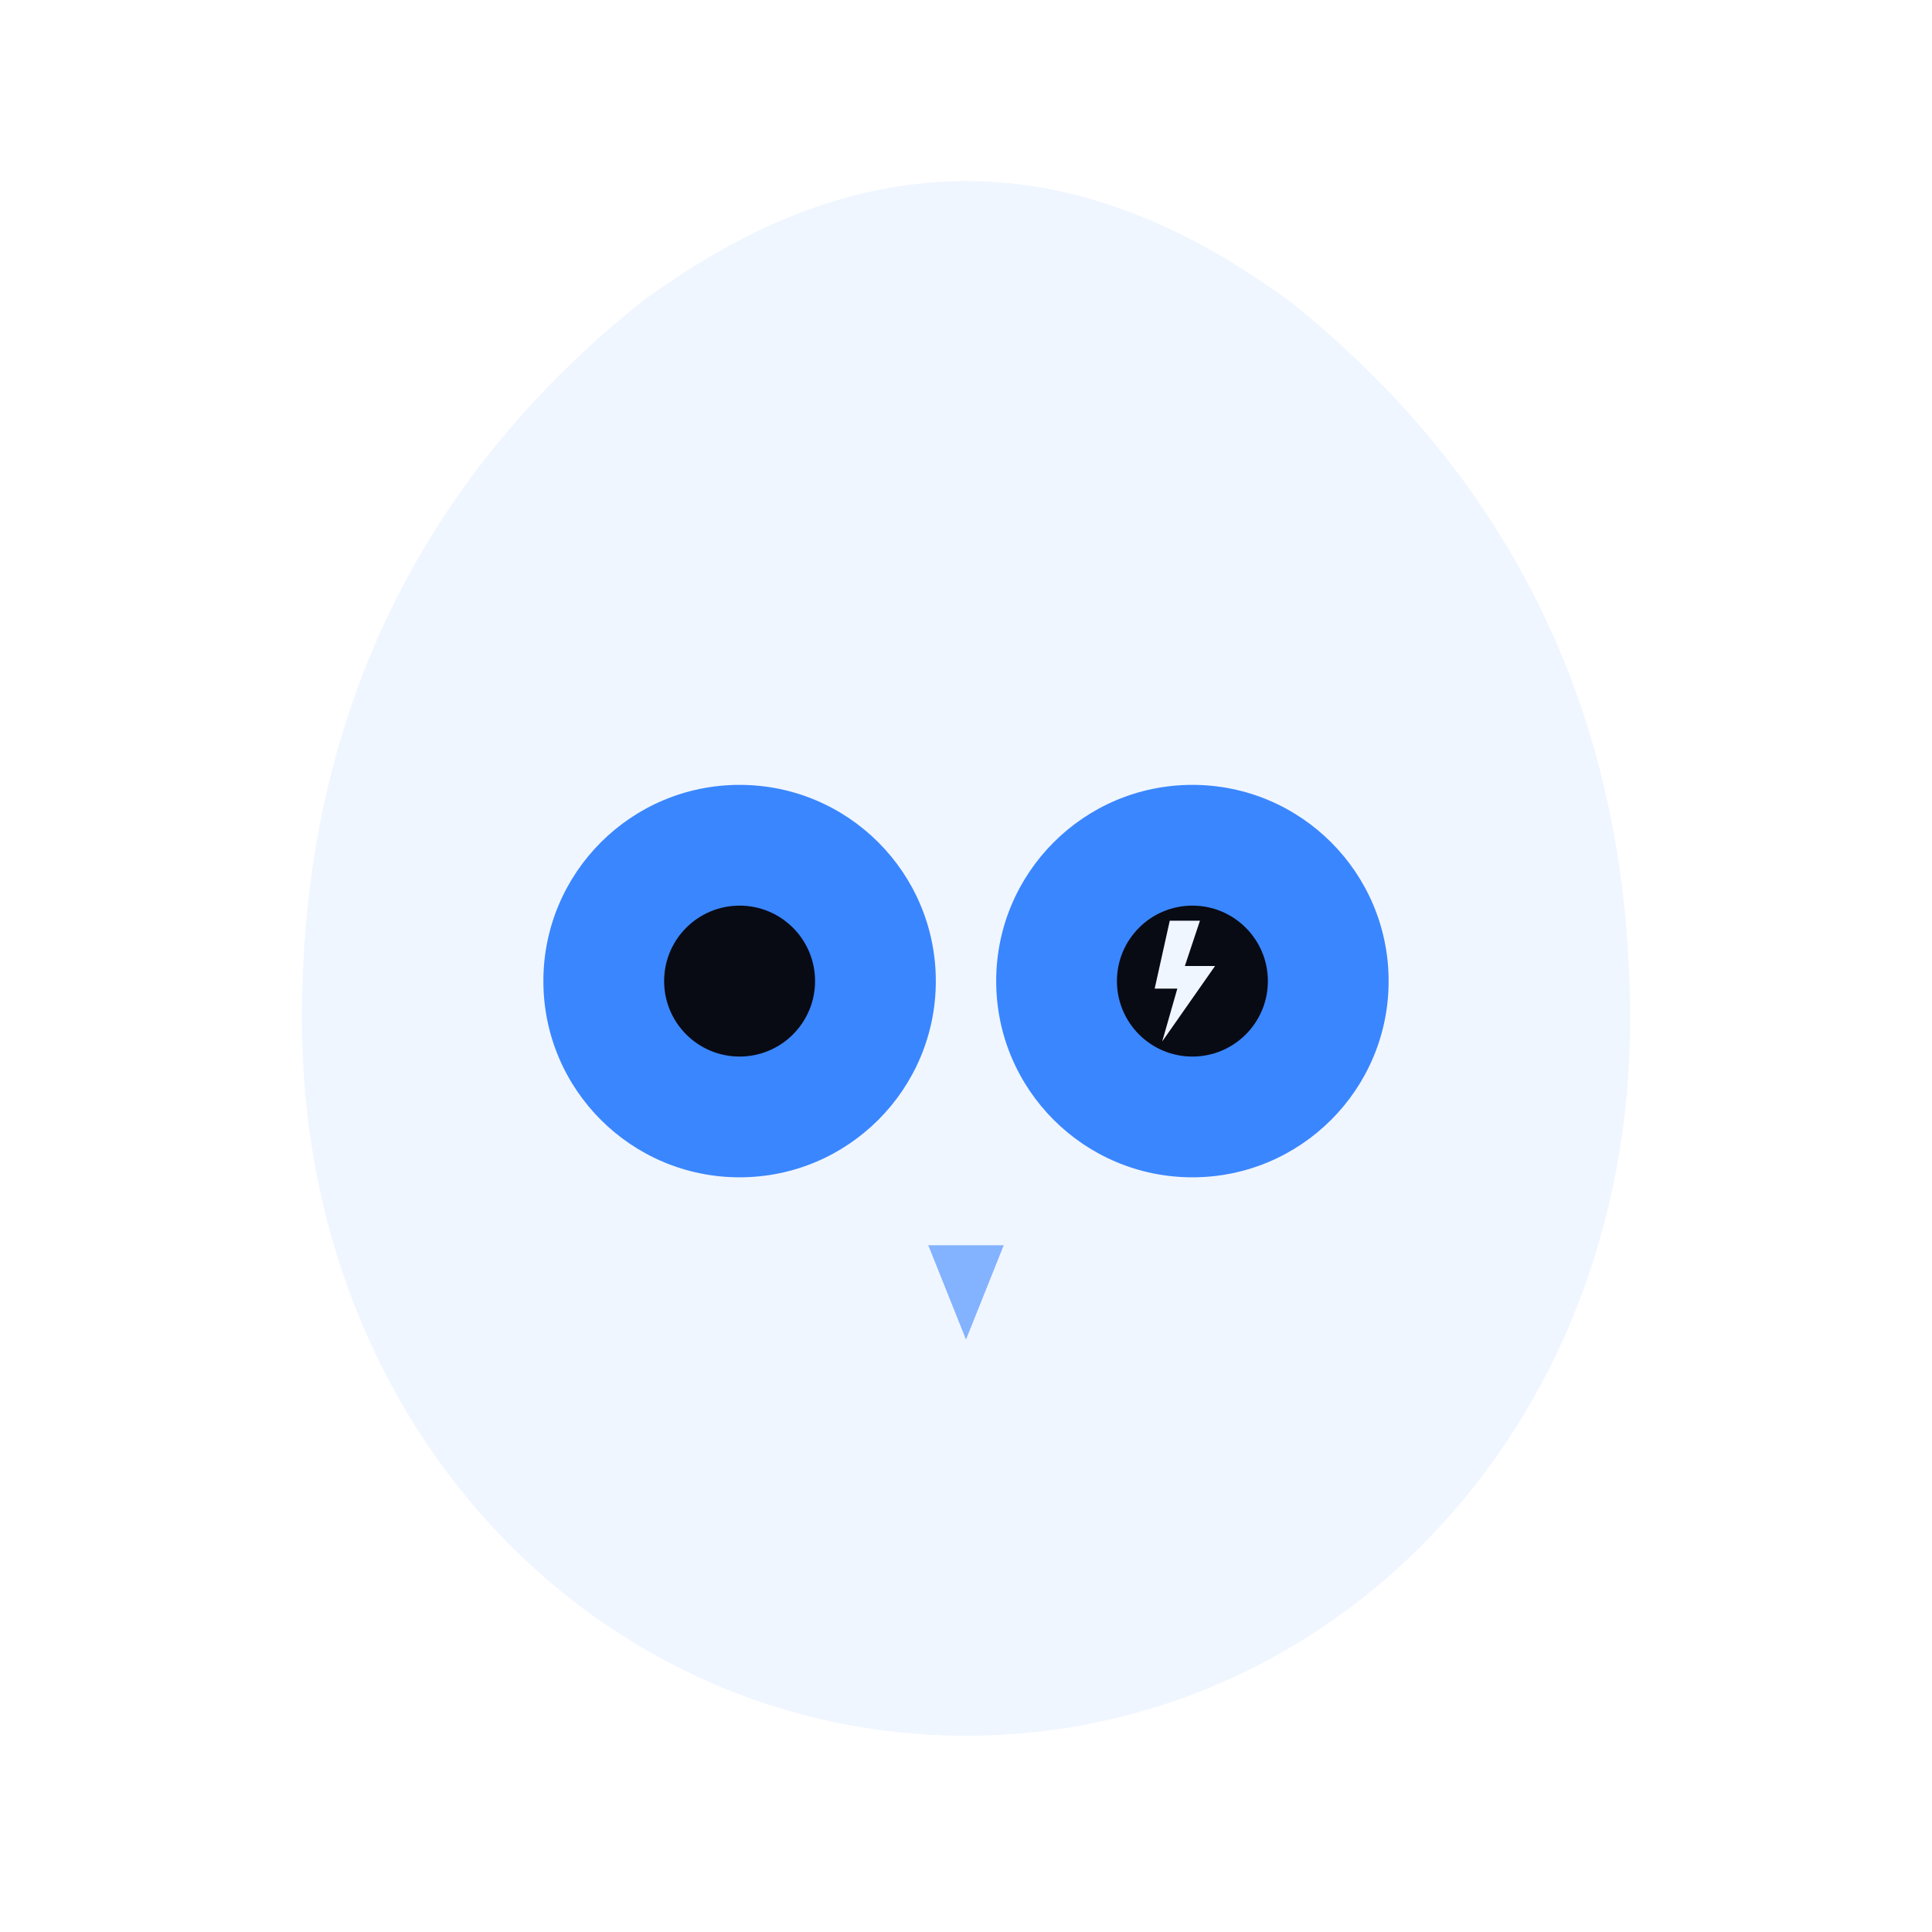
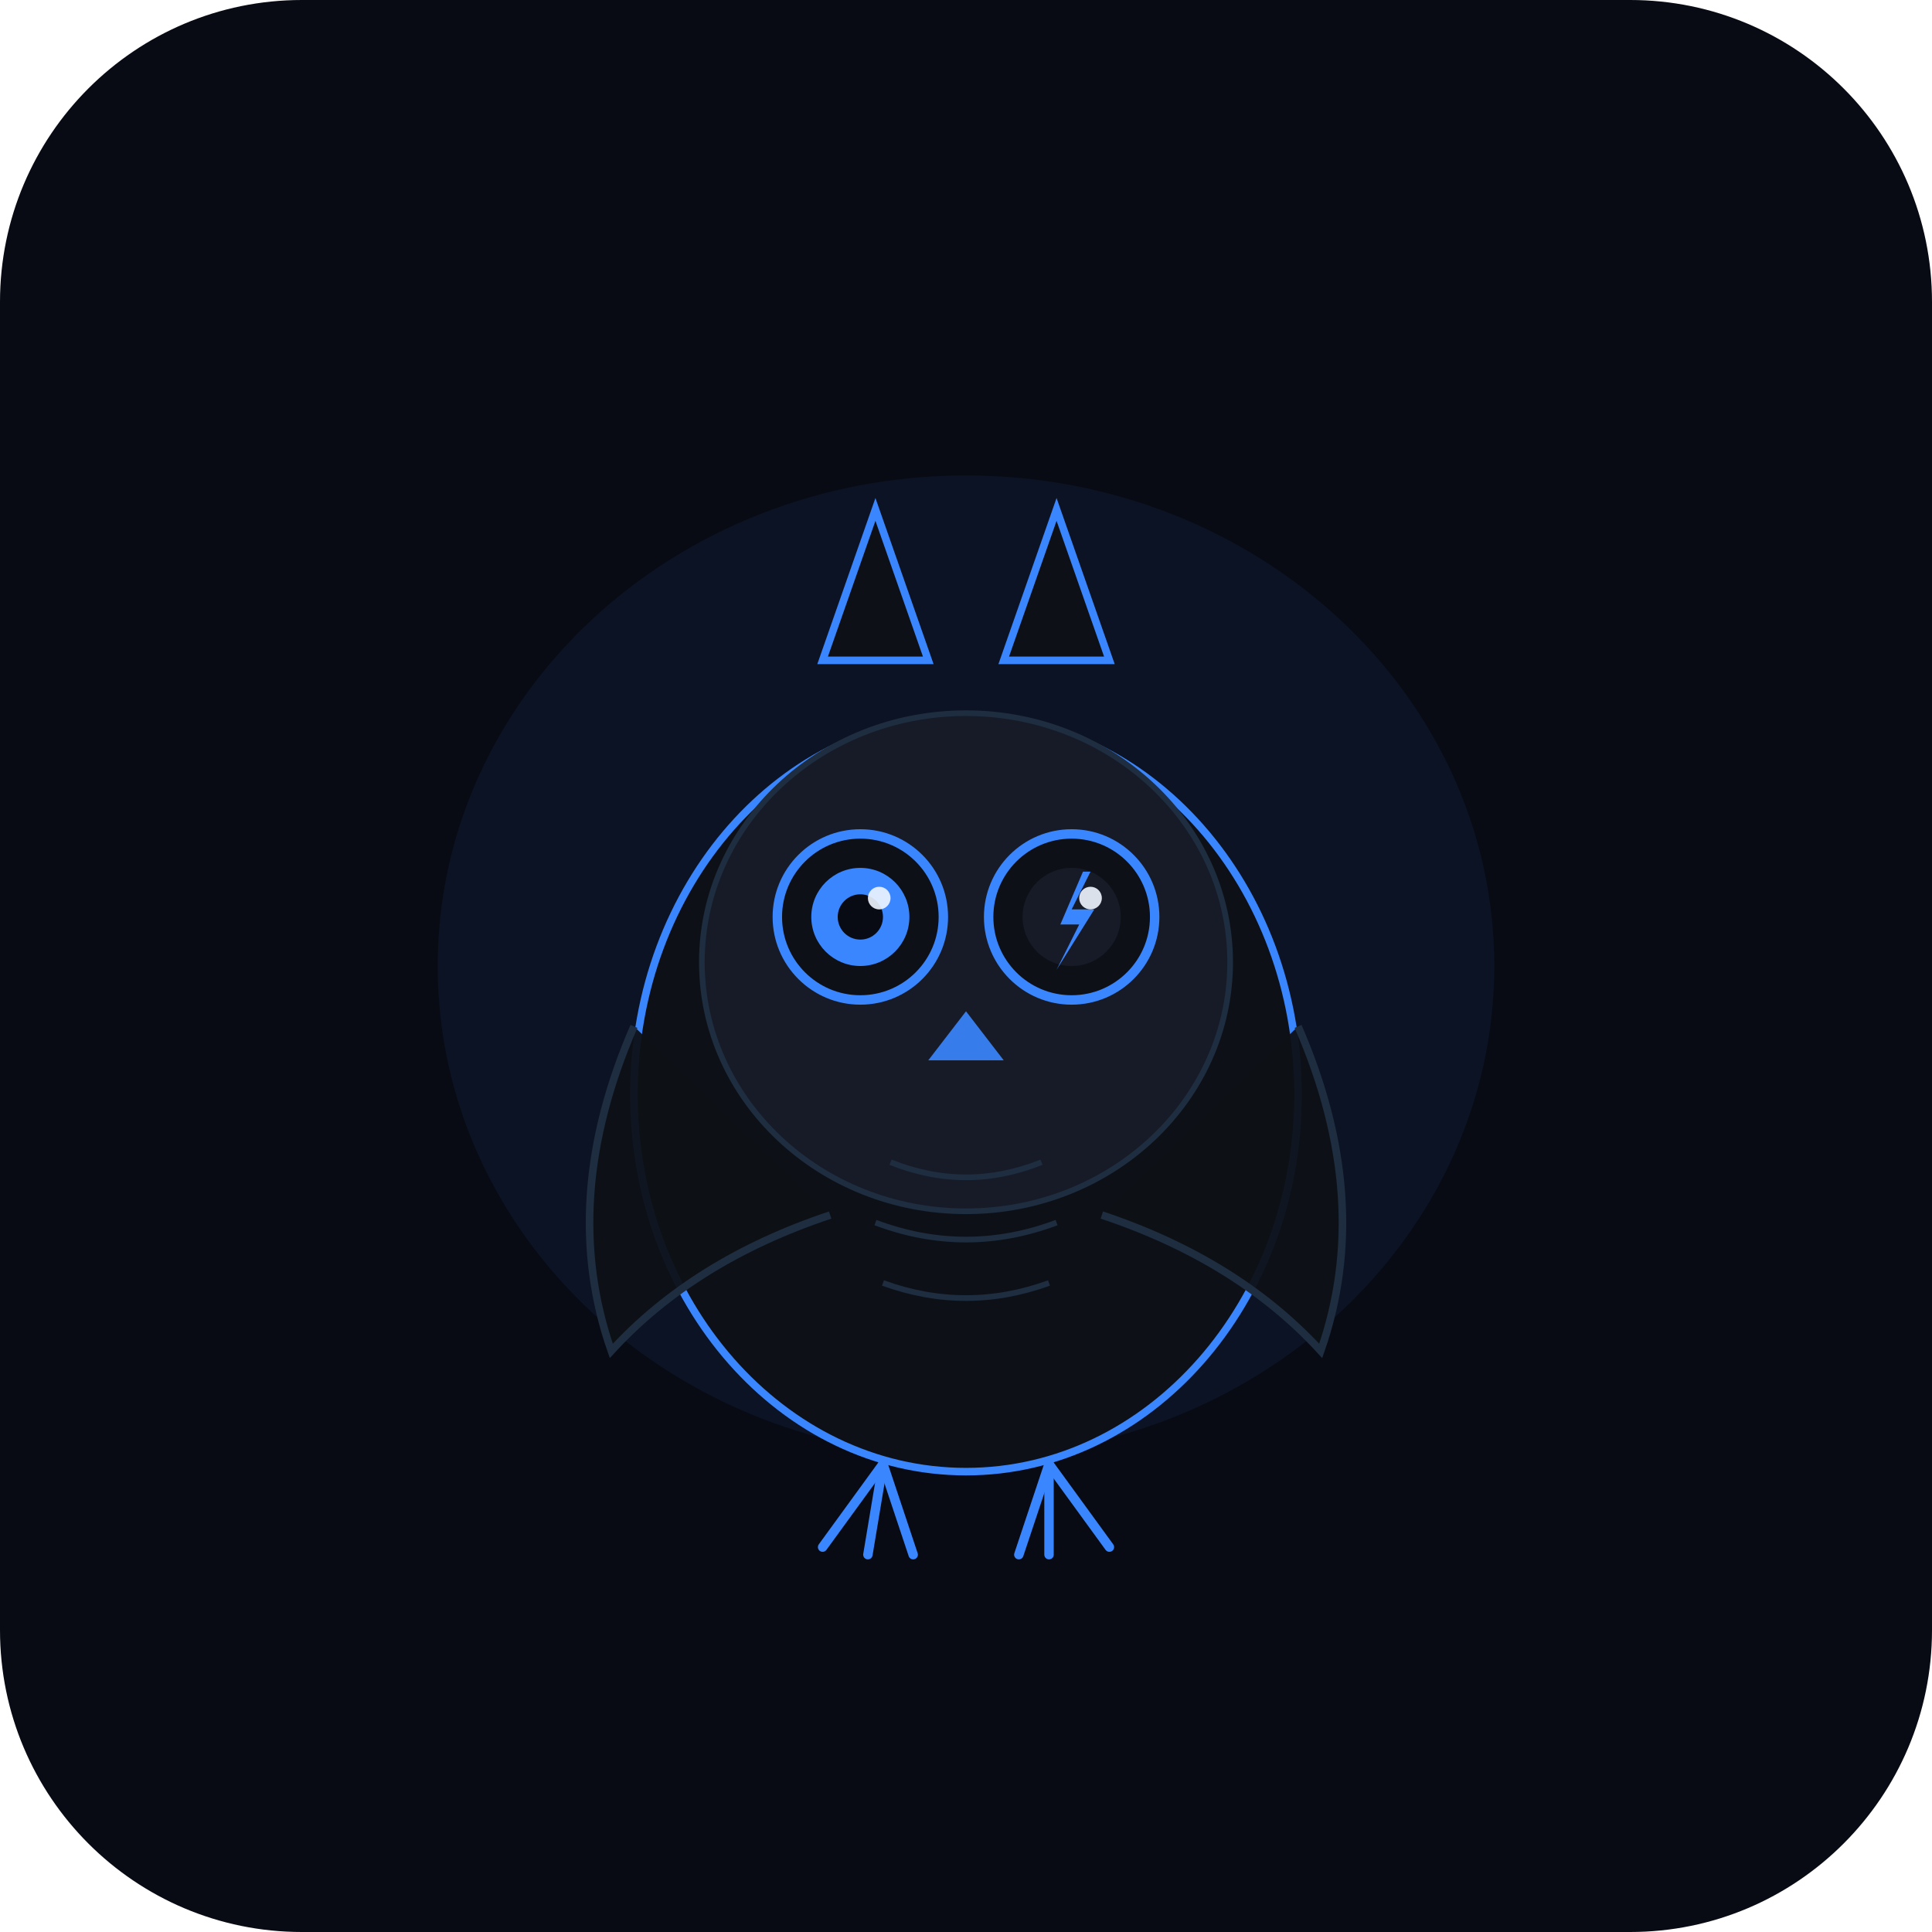
- <svg xmlns="http://www.w3.org/2000/svg" viewBox="0 0 512 512" fill="none">
-   <path d="M256 460C160 460 80 380 80 270C80 180 120 120 170 80C200 58 228 48 256 48C284 48 312 58 342 80C392 120 432 180 432 270C432 380 352 460 256 460Z" fill="#F0F6FF" />
-   <polygon points="140,160 180,100 200,180" fill="#F0F6FF" />
-   <polygon points="372,160 332,100 312,180" fill="#F0F6FF" />
-   <circle cx="196" cy="260" r="52" fill="#3A86FF" />
-   <circle cx="196" cy="260" r="20" fill="#080B14" />
-   <circle cx="316" cy="260" r="52" fill="#3A86FF" />
-   <circle cx="316" cy="260" r="20" fill="#080B14" />
-   <path d="M310 244L318 244L314 256L322 256L308 276L312 262L306 262Z" fill="#F0F6FF" />
-   <polygon points="246,330 256,355 266,330" fill="#3A86FF" opacity="0.6" />
+ <svg xmlns="http://www.w3.org/2000/svg" width="512" height="512" viewBox="0 0 512 512">
+   <rect width="512" height="512" fill="#080B14" rx="80" />
+   <ellipse cx="256" cy="256" rx="140" ry="130" fill="#3A86FF" opacity="0.07" />
+   <ellipse cx="256" cy="290" rx="88" ry="100" fill="#0D1117" stroke="#3A86FF" stroke-width="2" />
+   <polygon points="218,175 232,135 246,175" fill="#0D1117" stroke="#3A86FF" stroke-width="2" />
+   <polygon points="266,175 280,135 294,175" fill="#0D1117" stroke="#3A86FF" stroke-width="2" />
+   <ellipse cx="256" cy="255" rx="70" ry="66" fill="#161B27" stroke="#1E2D40" stroke-width="1.5" />
+   <circle cx="228" cy="243" r="22" fill="#0D1117" stroke="#3A86FF" stroke-width="2.5" />
+   <circle cx="228" cy="243" r="13" fill="#3A86FF" />
+   <circle cx="228" cy="243" r="6" fill="#080B14" />
+   <circle cx="233" cy="238" r="3" fill="#F0F6FF" opacity="0.9" />
+   <circle cx="284" cy="243" r="22" fill="#0D1117" stroke="#3A86FF" stroke-width="2.5" />
+   <circle cx="284" cy="243" r="13" fill="#161B27" />
+   <polygon points="287,231 281,245 286,245 280,257 290,241 284,241 289,231" fill="#3A86FF" />
+   <circle cx="289" cy="238" r="3" fill="#F0F6FF" opacity="0.9" />
+   <polygon points="256,268 246,281 266,281" fill="#3A86FF" opacity="0.9" />
+   <path d="M168,272 Q148,318 162,358 Q184,334 220,322" fill="#0D1117" stroke="#1E2D40" stroke-width="2" fill-opacity="0.95" />
+   <path d="M344,272 Q364,318 350,358 Q328,334 292,322" fill="#0D1117" stroke="#1E2D40" stroke-width="2" fill-opacity="0.95" />
+   <path d="M236,308 Q256,316 276,308" stroke="#1E2D40" stroke-width="1.5" fill="none" />
+   <path d="M232,324 Q256,333 280,324" stroke="#1E2D40" stroke-width="1.5" fill="none" />
+   <path d="M234,340 Q256,348 278,340" stroke="#1E2D40" stroke-width="1.5" fill="none" />
+   <line x1="234" y1="388" x2="218" y2="410" stroke="#3A86FF" stroke-width="2.5" stroke-linecap="round" />
+   <line x1="234" y1="388" x2="230" y2="412" stroke="#3A86FF" stroke-width="2.5" stroke-linecap="round" />
+   <line x1="234" y1="388" x2="242" y2="412" stroke="#3A86FF" stroke-width="2.5" stroke-linecap="round" />
+   <line x1="278" y1="388" x2="270" y2="412" stroke="#3A86FF" stroke-width="2.5" stroke-linecap="round" />
+   <line x1="278" y1="388" x2="278" y2="412" stroke="#3A86FF" stroke-width="2.5" stroke-linecap="round" />
+   <line x1="278" y1="388" x2="294" y2="410" stroke="#3A86FF" stroke-width="2.5" stroke-linecap="round" />
</svg>
